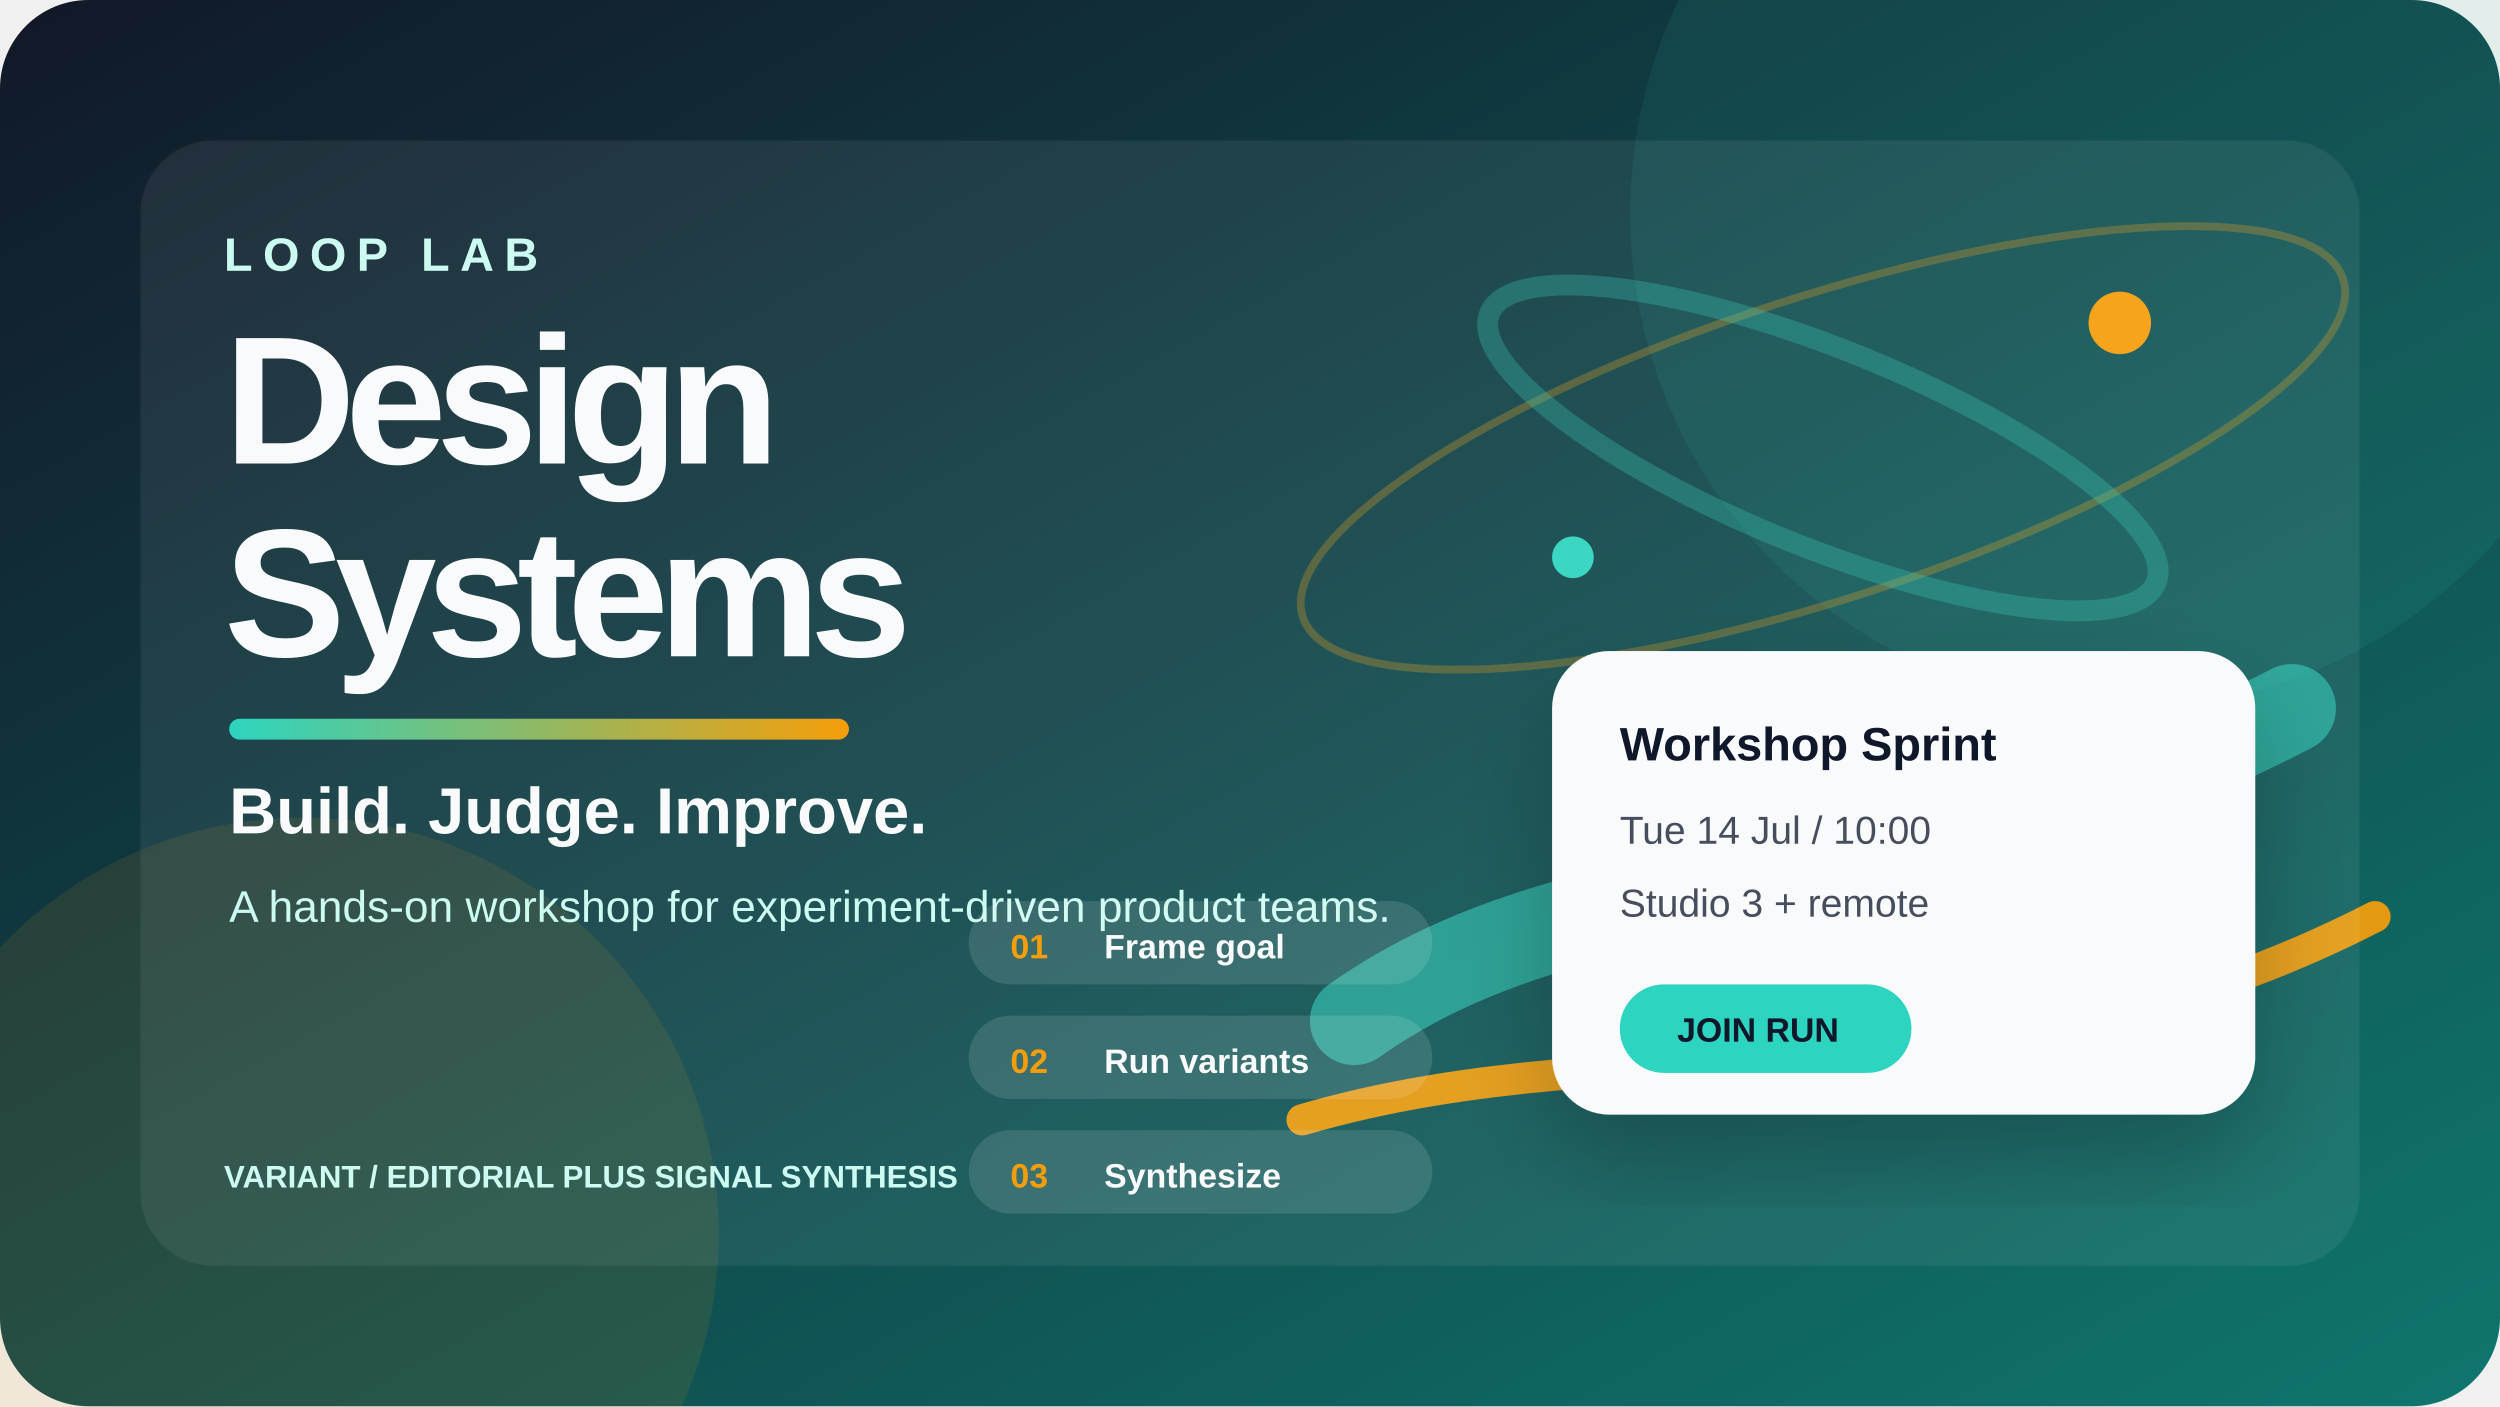
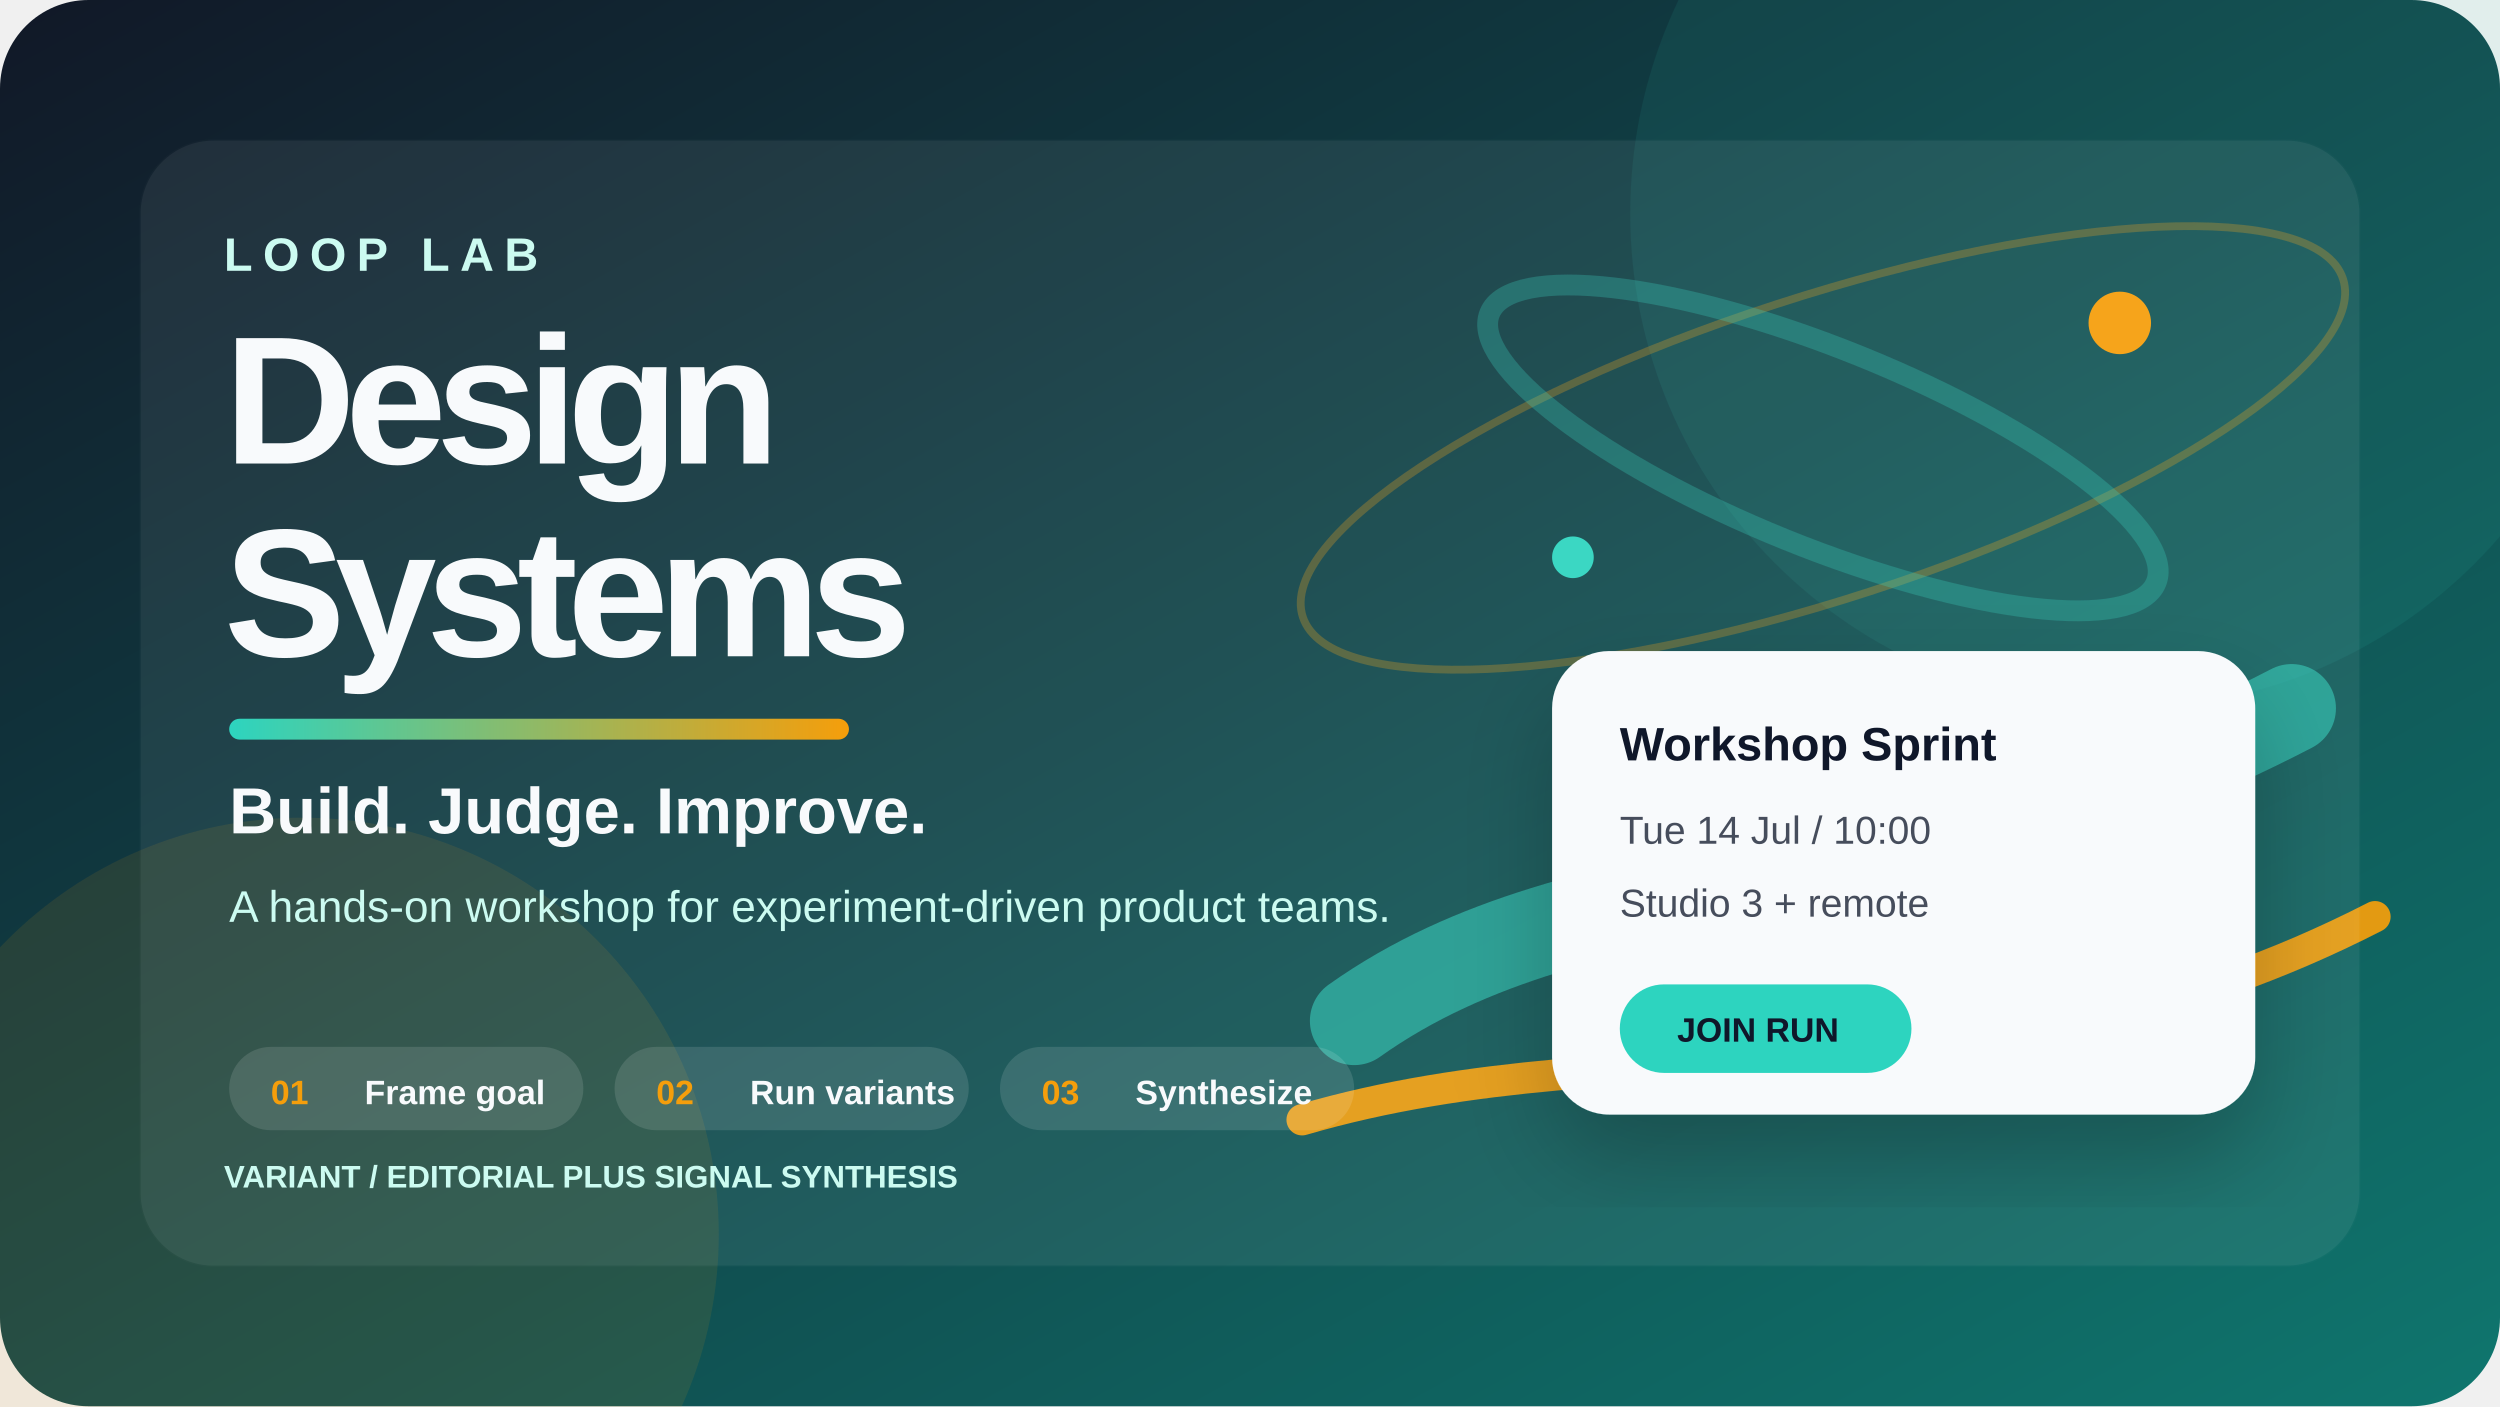
<svg xmlns="http://www.w3.org/2000/svg" width="960" height="540" viewBox="0 0 960 540">
  <defs>
    <linearGradient id="bg" x1="0" y1="0" x2="1" y2="1">
      <stop offset="0%" stop-color="#111827" />
      <stop offset="100%" stop-color="#0f766e" />
    </linearGradient>
    <linearGradient id="accent" x1="0" y1="0" x2="1" y2="0">
      <stop offset="0%" stop-color="#2dd4bf" />
      <stop offset="100%" stop-color="#f59e0b" />
    </linearGradient>
    <filter id="softShadow" x="-20%" y="-20%" width="140%" height="140%">
      <feDropShadow dx="0" dy="18" stdDeviation="18" flood-color="#020617" flood-opacity="0.22" />
    </filter>
  </defs>
  <rect width="960" height="540" rx="34" fill="url(#bg)" />
  <circle cx="816" cy="82" r="190" fill="#2dd4bf" opacity="0.08" />
  <circle cx="116" cy="474" r="160" fill="#f59e0b" opacity="0.10" />
  <ellipse cx="700" cy="172" rx="210" ry="58" fill="none" stroke="#f59e0b" stroke-width="3" opacity="0.28" transform="rotate(-18 700 172)" />
  <ellipse cx="700" cy="172" rx="138" ry="38" fill="none" stroke="#2dd4bf" stroke-width="8" opacity="0.28" transform="rotate(22 700 172)" />
  <circle cx="814" cy="124" r="12" fill="#f59e0b" />
  <circle cx="604" cy="214" r="8" fill="#2dd4bf" />
  <path d="M520 392 C610 328 730 350 880 272" fill="none" stroke="#2dd4bf" stroke-width="34" stroke-linecap="round" opacity="0.55" />
  <path d="M500 430 C630 392 760 430 912 352" fill="none" stroke="#f59e0b" stroke-width="12" stroke-linecap="round" opacity="0.92" />
  <rect x="54" y="54" width="852" height="432" rx="28" fill="#ffffff" opacity="0.07" stroke="#ffffff" stroke-opacity="0.18" />
  <text x="86" y="104" font-family="Segoe UI, Arial, sans-serif" font-size="18" font-weight="700" letter-spacing="4" fill="#ccfbf1">LOOP LAB</text>
  <text x="86" y="178" font-family="Segoe UI, Arial, sans-serif" font-size="70" font-weight="800" letter-spacing="-4" fill="#f8fafc">Design</text>
  <text x="86" y="252" font-family="Segoe UI, Arial, sans-serif" font-size="70" font-weight="800" letter-spacing="-4" fill="#f8fafc">Systems</text>
  <rect x="88" y="276" width="238" height="8" rx="4" fill="url(#accent)" />
  <text x="88" y="320" font-family="Segoe UI, Arial, sans-serif" font-size="25" font-weight="650" fill="#f8fafc">Build. Judge. Improve.</text>
  <text x="88" y="354" font-family="Segoe UI, Arial, sans-serif" font-size="17" fill="#ccfbf1">A hands-on workshop for experiment-driven product teams.</text>
  <g filter="url(#softShadow)">
    <rect x="596" y="250" width="270" height="178" rx="22" fill="#f8fafc" />
  </g>
  <text x="622" y="292" font-family="Segoe UI, Arial, sans-serif" font-size="18" font-weight="800" fill="#0f172a">Workshop Sprint</text>
  <text x="622" y="324" font-family="Segoe UI, Arial, sans-serif" font-size="15" fill="#0f172a" opacity="0.76">Tue 14 Jul / 10:00</text>
  <text x="622" y="352" font-family="Segoe UI, Arial, sans-serif" font-size="15" fill="#0f172a" opacity="0.76">Studio 3 + remote</text>
  <rect x="622" y="378" width="112" height="34" rx="17" fill="#2dd4bf" />
  <text x="644" y="400" font-family="Segoe UI, Arial, sans-serif" font-size="13" font-weight="800" fill="#0f172a">JOIN RUN</text>
-   <rect x="372" y="346" width="178" height="32" rx="16" fill="#ffffff" opacity="0.12" />
-   <text x="388" y="368" font-family="Segoe UI, Arial, sans-serif" font-size="13" font-weight="800" fill="#f59e0b">01</text>
-   <text x="424" y="368" font-family="Segoe UI, Arial, sans-serif" font-size="13" font-weight="650" fill="#f8fafc">Frame goal</text>
-   <rect x="372" y="390" width="178" height="32" rx="16" fill="#ffffff" opacity="0.12" />
-   <text x="388" y="412" font-family="Segoe UI, Arial, sans-serif" font-size="13" font-weight="800" fill="#f59e0b">02</text>
-   <text x="424" y="412" font-family="Segoe UI, Arial, sans-serif" font-size="13" font-weight="650" fill="#f8fafc">Run variants</text>
-   <rect x="372" y="434" width="178" height="32" rx="16" fill="#ffffff" opacity="0.12" />
-   <text x="388" y="456" font-family="Segoe UI, Arial, sans-serif" font-size="13" font-weight="800" fill="#f59e0b">03</text>
-   <text x="424" y="456" font-family="Segoe UI, Arial, sans-serif" font-size="13" font-weight="650" fill="#f8fafc">Synthesize</text>
+   <rect x="88" y="402" width="136" height="32" rx="16" fill="#ffffff" opacity="0.12" />
+   <text x="104" y="424" font-family="Segoe UI, Arial, sans-serif" font-size="13" font-weight="800" fill="#f59e0b">01</text>
+   <text x="140" y="424" font-family="Segoe UI, Arial, sans-serif" font-size="13" font-weight="650" fill="#f8fafc">Frame goal</text>
+   <rect x="236" y="402" width="136" height="32" rx="16" fill="#ffffff" opacity="0.12" />
+   <text x="252" y="424" font-family="Segoe UI, Arial, sans-serif" font-size="13" font-weight="800" fill="#f59e0b">02</text>
+   <text x="288" y="424" font-family="Segoe UI, Arial, sans-serif" font-size="13" font-weight="650" fill="#f8fafc">Run variants</text>
+   <rect x="384" y="402" width="136" height="32" rx="16" fill="#ffffff" opacity="0.12" />
+   <text x="400" y="424" font-family="Segoe UI, Arial, sans-serif" font-size="13" font-weight="800" fill="#f59e0b">03</text>
+   <text x="436" y="424" font-family="Segoe UI, Arial, sans-serif" font-size="13" font-weight="650" fill="#f8fafc">Synthesize</text>
  <text x="86" y="456" font-family="Segoe UI, Arial, sans-serif" font-size="12" font-weight="700" fill="#ccfbf1">VARIANT / EDITORIAL PLUS SIGNAL SYNTHESIS</text>
</svg>
